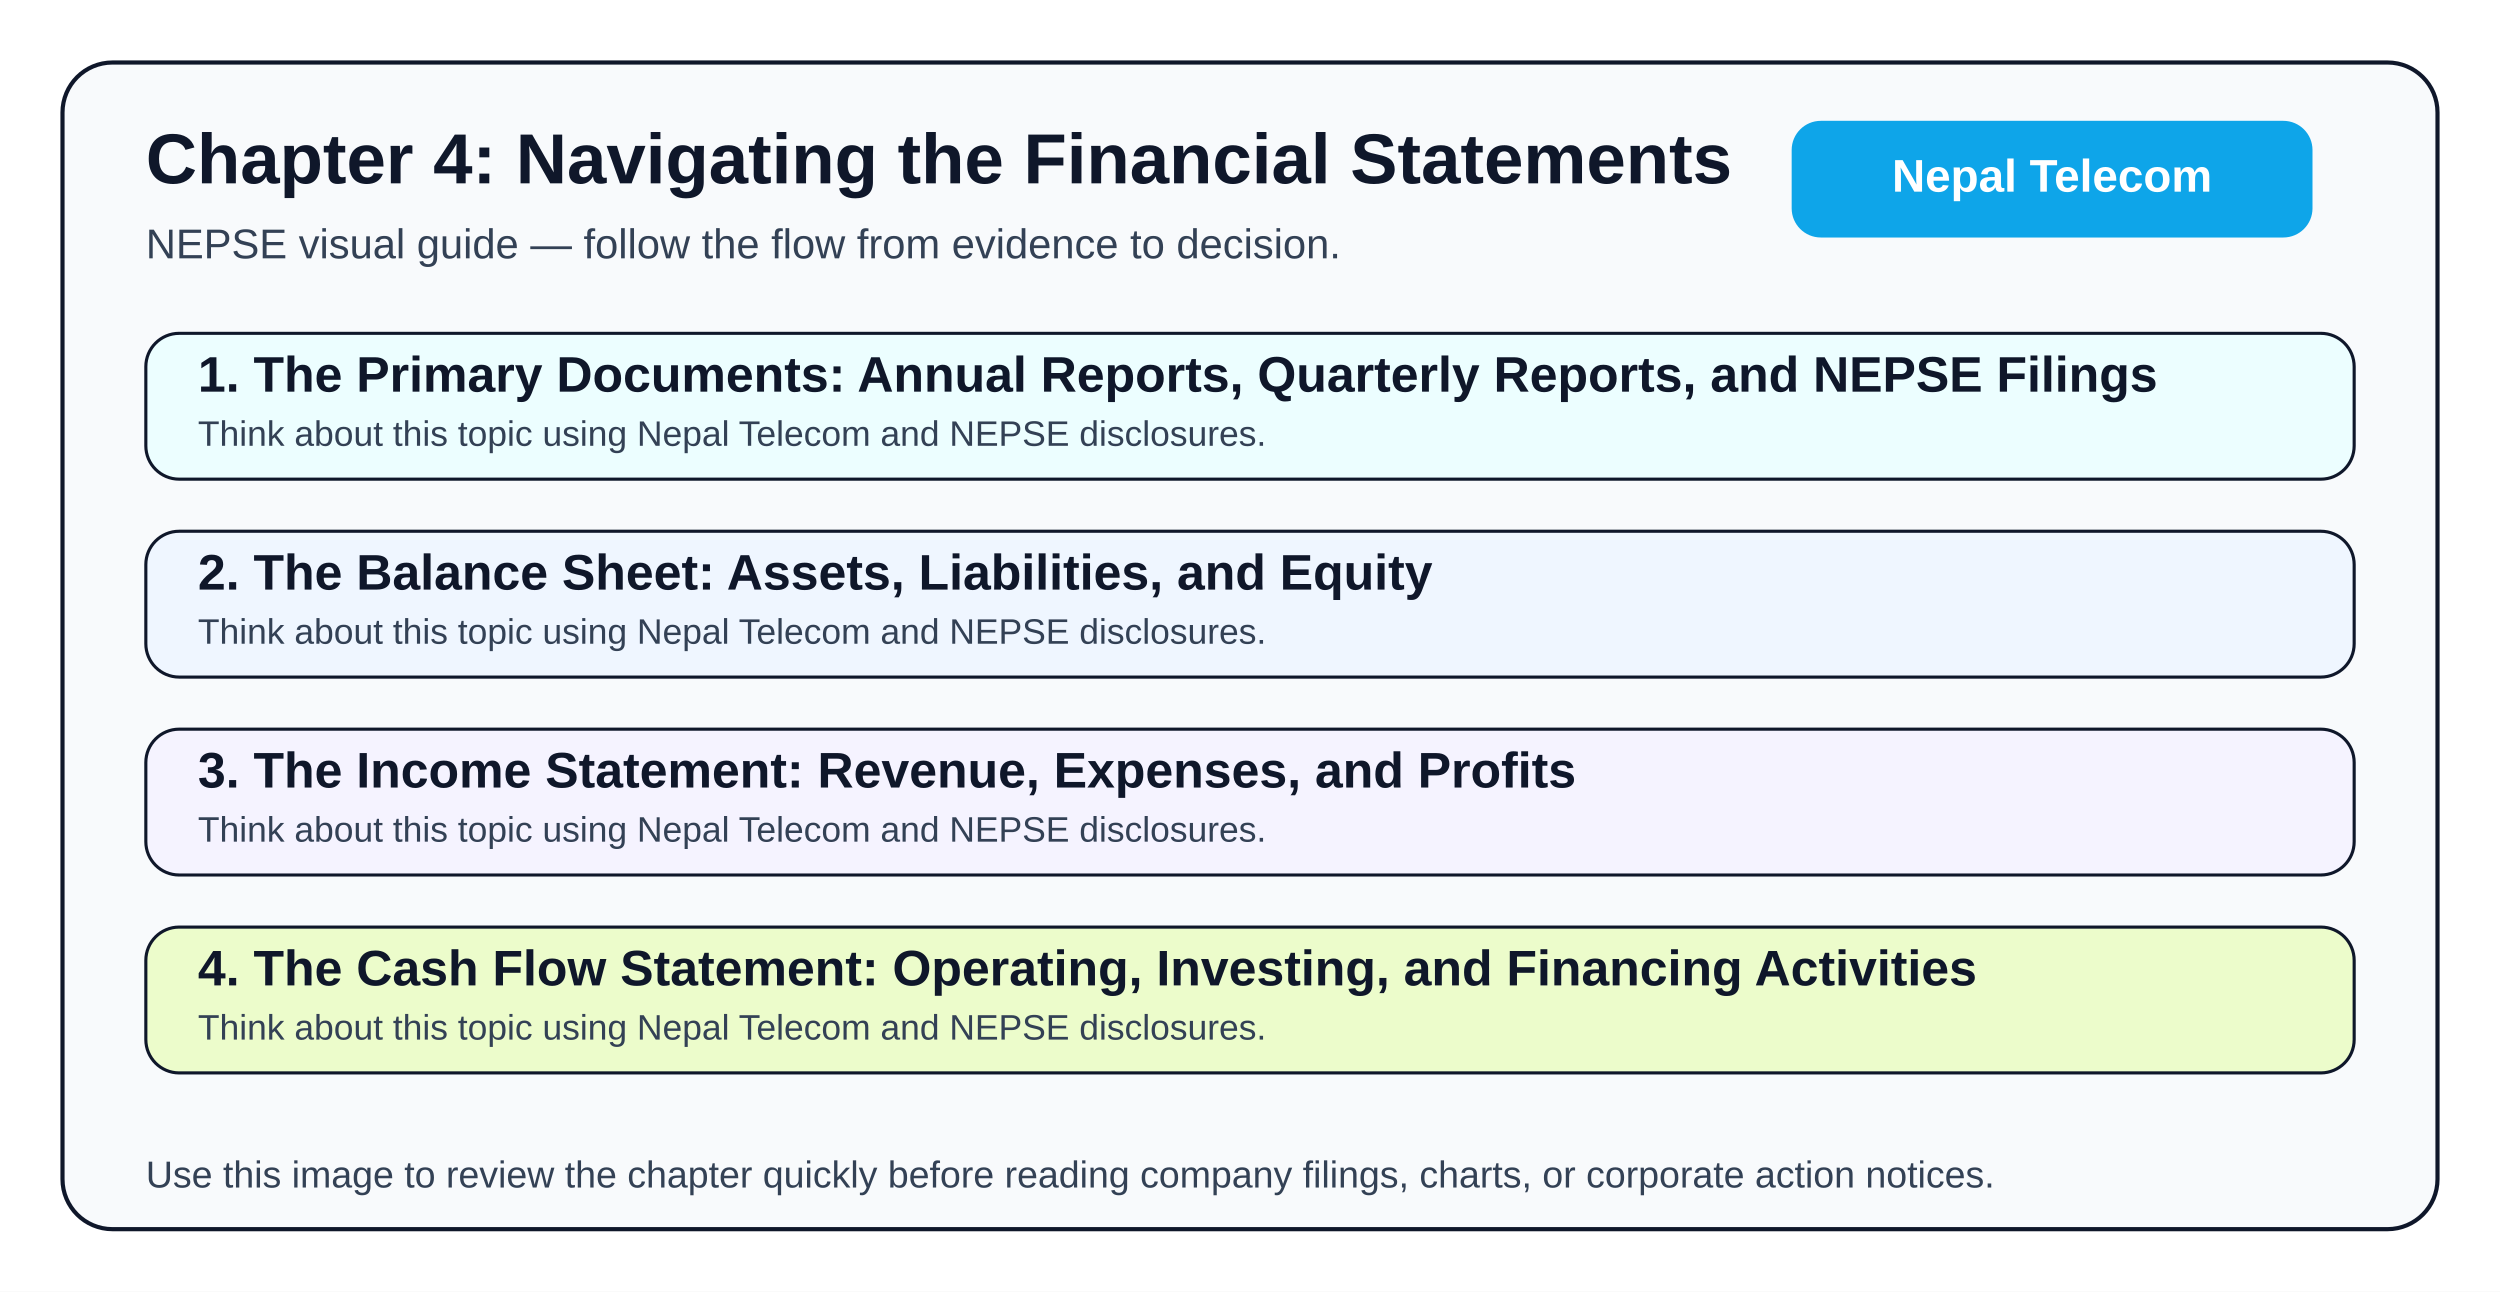
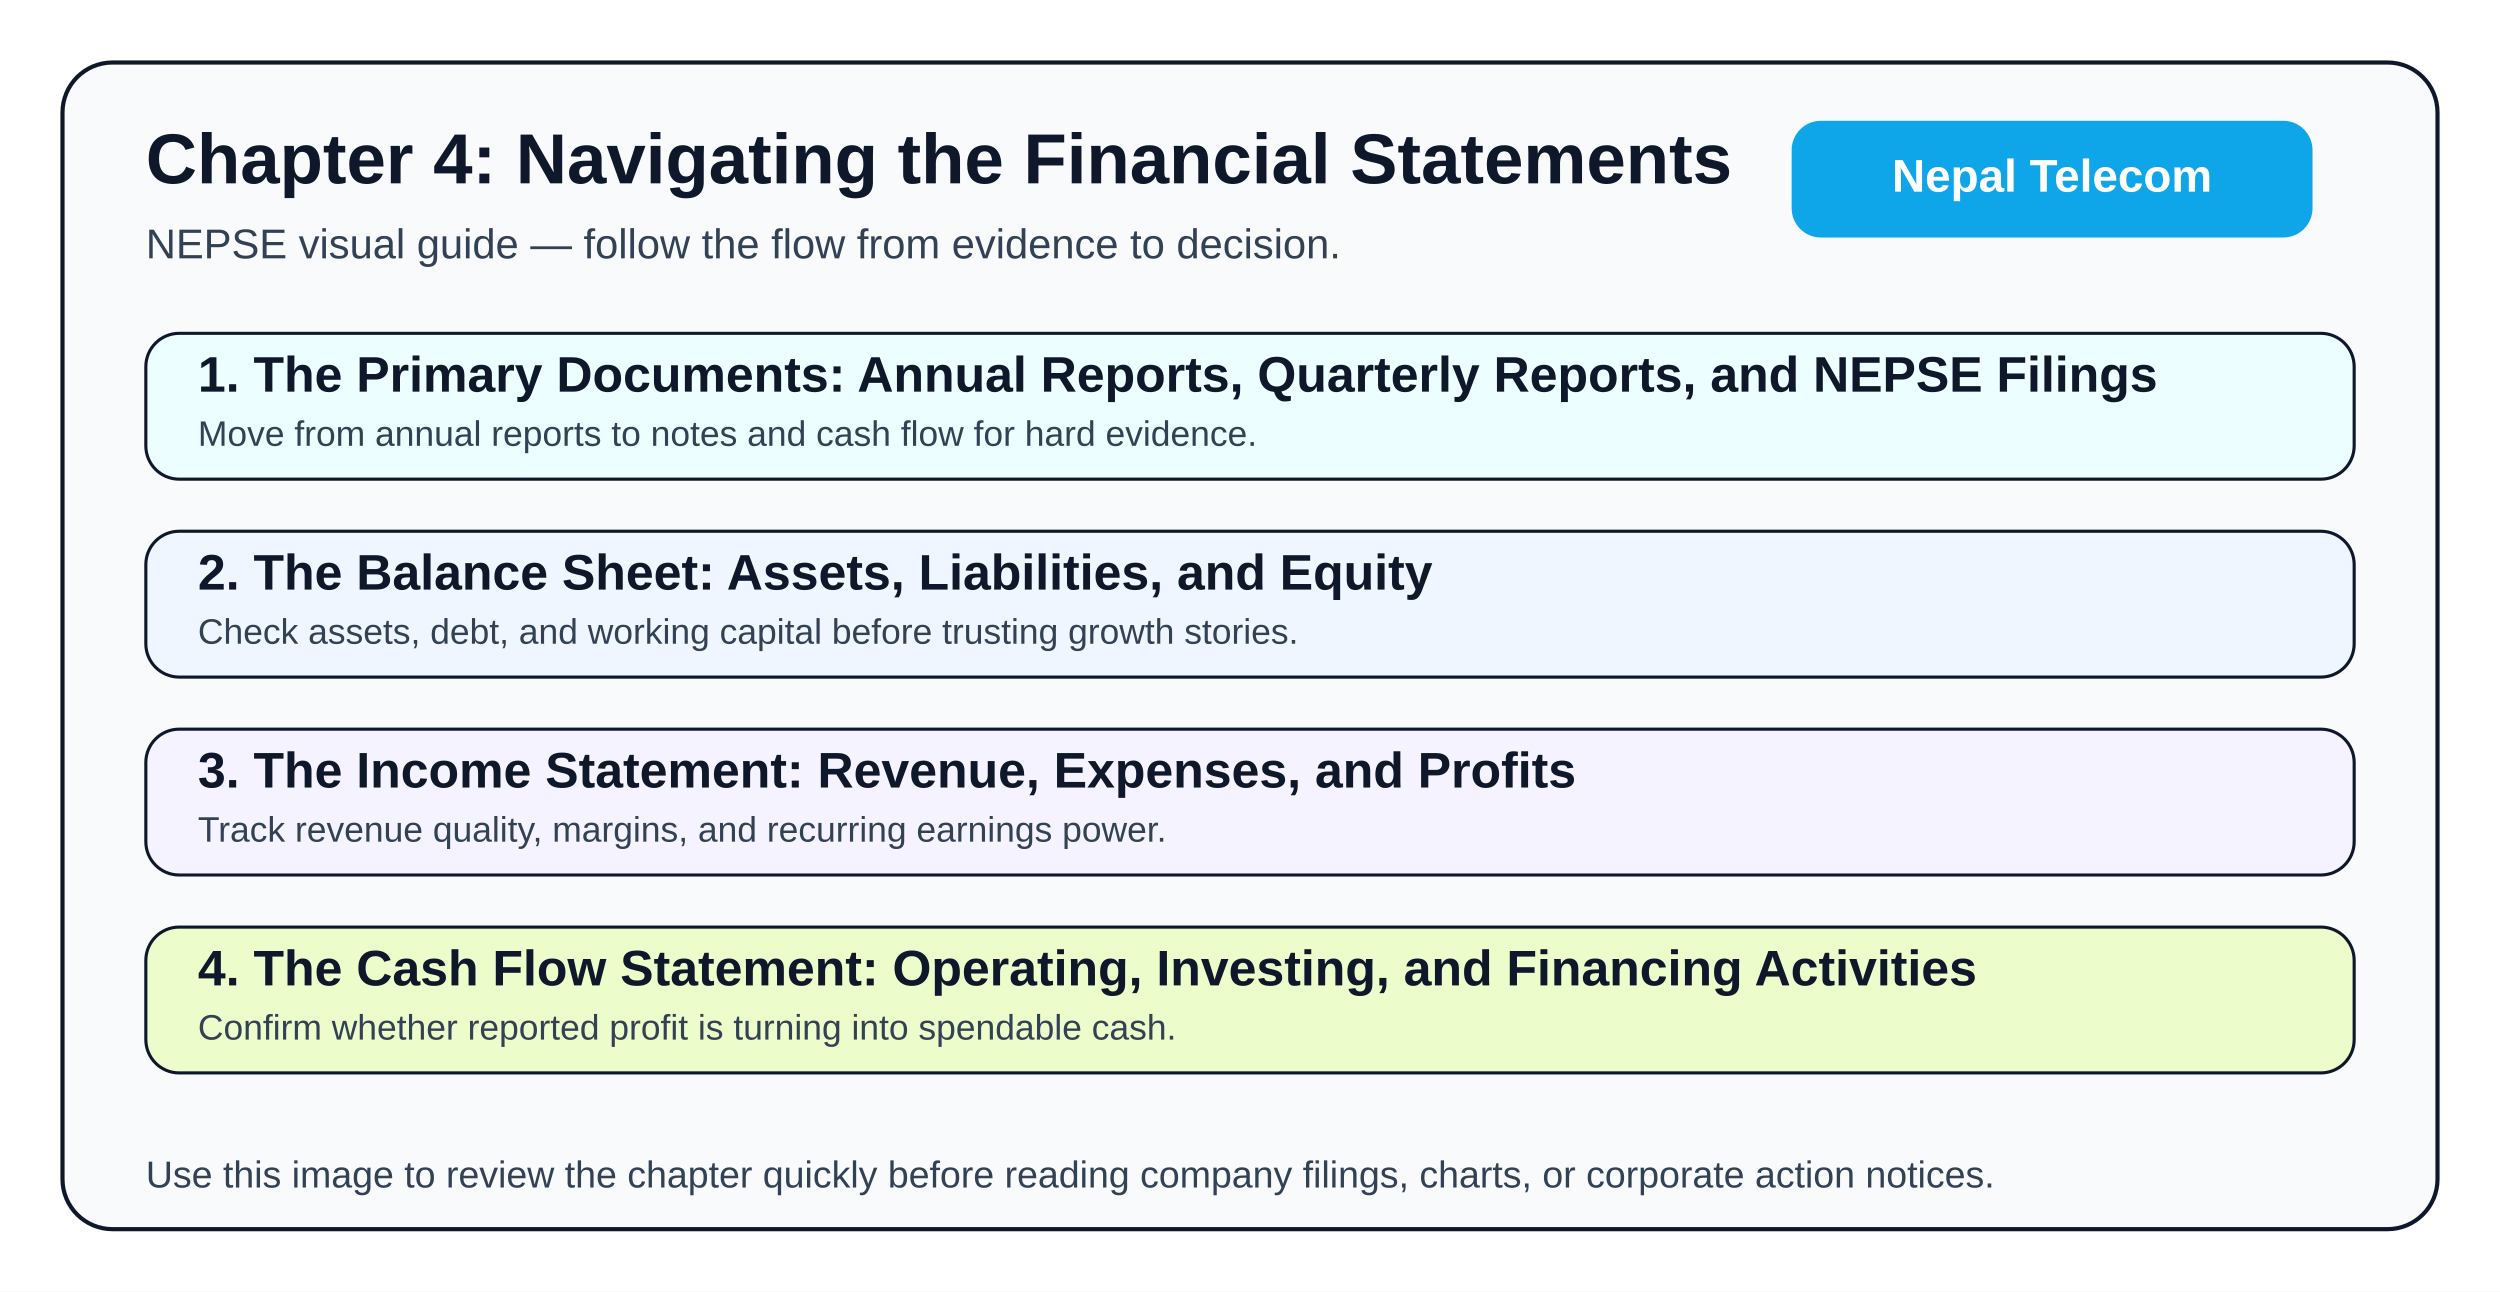
<svg xmlns="http://www.w3.org/2000/svg" width="1200" height="620" viewBox="0 0 1200 620">
  <rect width="1200" height="620" fill="#ffffff" />
  <rect x="30" y="30" width="1140" height="560" rx="24" fill="#f8fafc" stroke="#0f172a" stroke-width="2" />
  <text x="70" y="88" font-size="34" font-family="Arial, sans-serif" font-weight="700" fill="#0f172a">Chapter 4: Navigating the Financial Statements</text>
  <text x="70" y="124" font-size="20" font-family="Arial, sans-serif" fill="#334155">NEPSE visual guide — follow the flow from evidence to decision.</text>
  <rect x="860" y="58" width="250" height="56" rx="14" fill="#0ea5e9" />
  <text x="985" y="92" text-anchor="middle" font-size="22" font-family="Arial, sans-serif" font-weight="700" fill="#ffffff">Nepal Telecom</text>
  <rect x="70" y="160" width="1060" height="70" rx="16" fill="#ecfeff" stroke="#0f172a" stroke-width="1.5" />
  <text x="95" y="188" font-size="24" font-family="Arial, sans-serif" fill="#0f172a" font-weight="700">1. The Primary Documents: Annual Reports, Quarterly Reports, and NEPSE Filings</text>
-   <text x="95" y="214" font-size="17" font-family="Arial, sans-serif" fill="#334155">Think about this topic using Nepal Telecom and NEPSE disclosures.</text>
+   <text x="95" y="214" font-size="17" font-family="Arial, sans-serif" fill="#334155">Move from annual reports to notes and cash flow for hard evidence.</text>
  <rect x="70" y="255" width="1060" height="70" rx="16" fill="#eff6ff" stroke="#0f172a" stroke-width="1.5" />
  <text x="95" y="283" font-size="24" font-family="Arial, sans-serif" fill="#0f172a" font-weight="700">2. The Balance Sheet: Assets, Liabilities, and Equity</text>
-   <text x="95" y="309" font-size="17" font-family="Arial, sans-serif" fill="#334155">Think about this topic using Nepal Telecom and NEPSE disclosures.</text>
+   <text x="95" y="309" font-size="17" font-family="Arial, sans-serif" fill="#334155">Check assets, debt, and working capital before trusting growth stories.</text>
  <rect x="70" y="350" width="1060" height="70" rx="16" fill="#f5f3ff" stroke="#0f172a" stroke-width="1.5" />
  <text x="95" y="378" font-size="24" font-family="Arial, sans-serif" fill="#0f172a" font-weight="700">3. The Income Statement: Revenue, Expenses, and Profits</text>
-   <text x="95" y="404" font-size="17" font-family="Arial, sans-serif" fill="#334155">Think about this topic using Nepal Telecom and NEPSE disclosures.</text>
+   <text x="95" y="404" font-size="17" font-family="Arial, sans-serif" fill="#334155">Track revenue quality, margins, and recurring earnings power.</text>
  <rect x="70" y="445" width="1060" height="70" rx="16" fill="#ecfccb" stroke="#0f172a" stroke-width="1.5" />
  <text x="95" y="473" font-size="24" font-family="Arial, sans-serif" fill="#0f172a" font-weight="700">4. The Cash Flow Statement: Operating, Investing, and Financing Activities</text>
-   <text x="95" y="499" font-size="17" font-family="Arial, sans-serif" fill="#334155">Think about this topic using Nepal Telecom and NEPSE disclosures.</text>
+   <text x="95" y="499" font-size="17" font-family="Arial, sans-serif" fill="#334155">Confirm whether reported profit is turning into spendable cash.</text>
  <text x="70" y="570" font-size="18" font-family="Arial, sans-serif" fill="#334155">Use this image to review the chapter quickly before reading company filings, charts, or corporate action notices.</text>
</svg>
